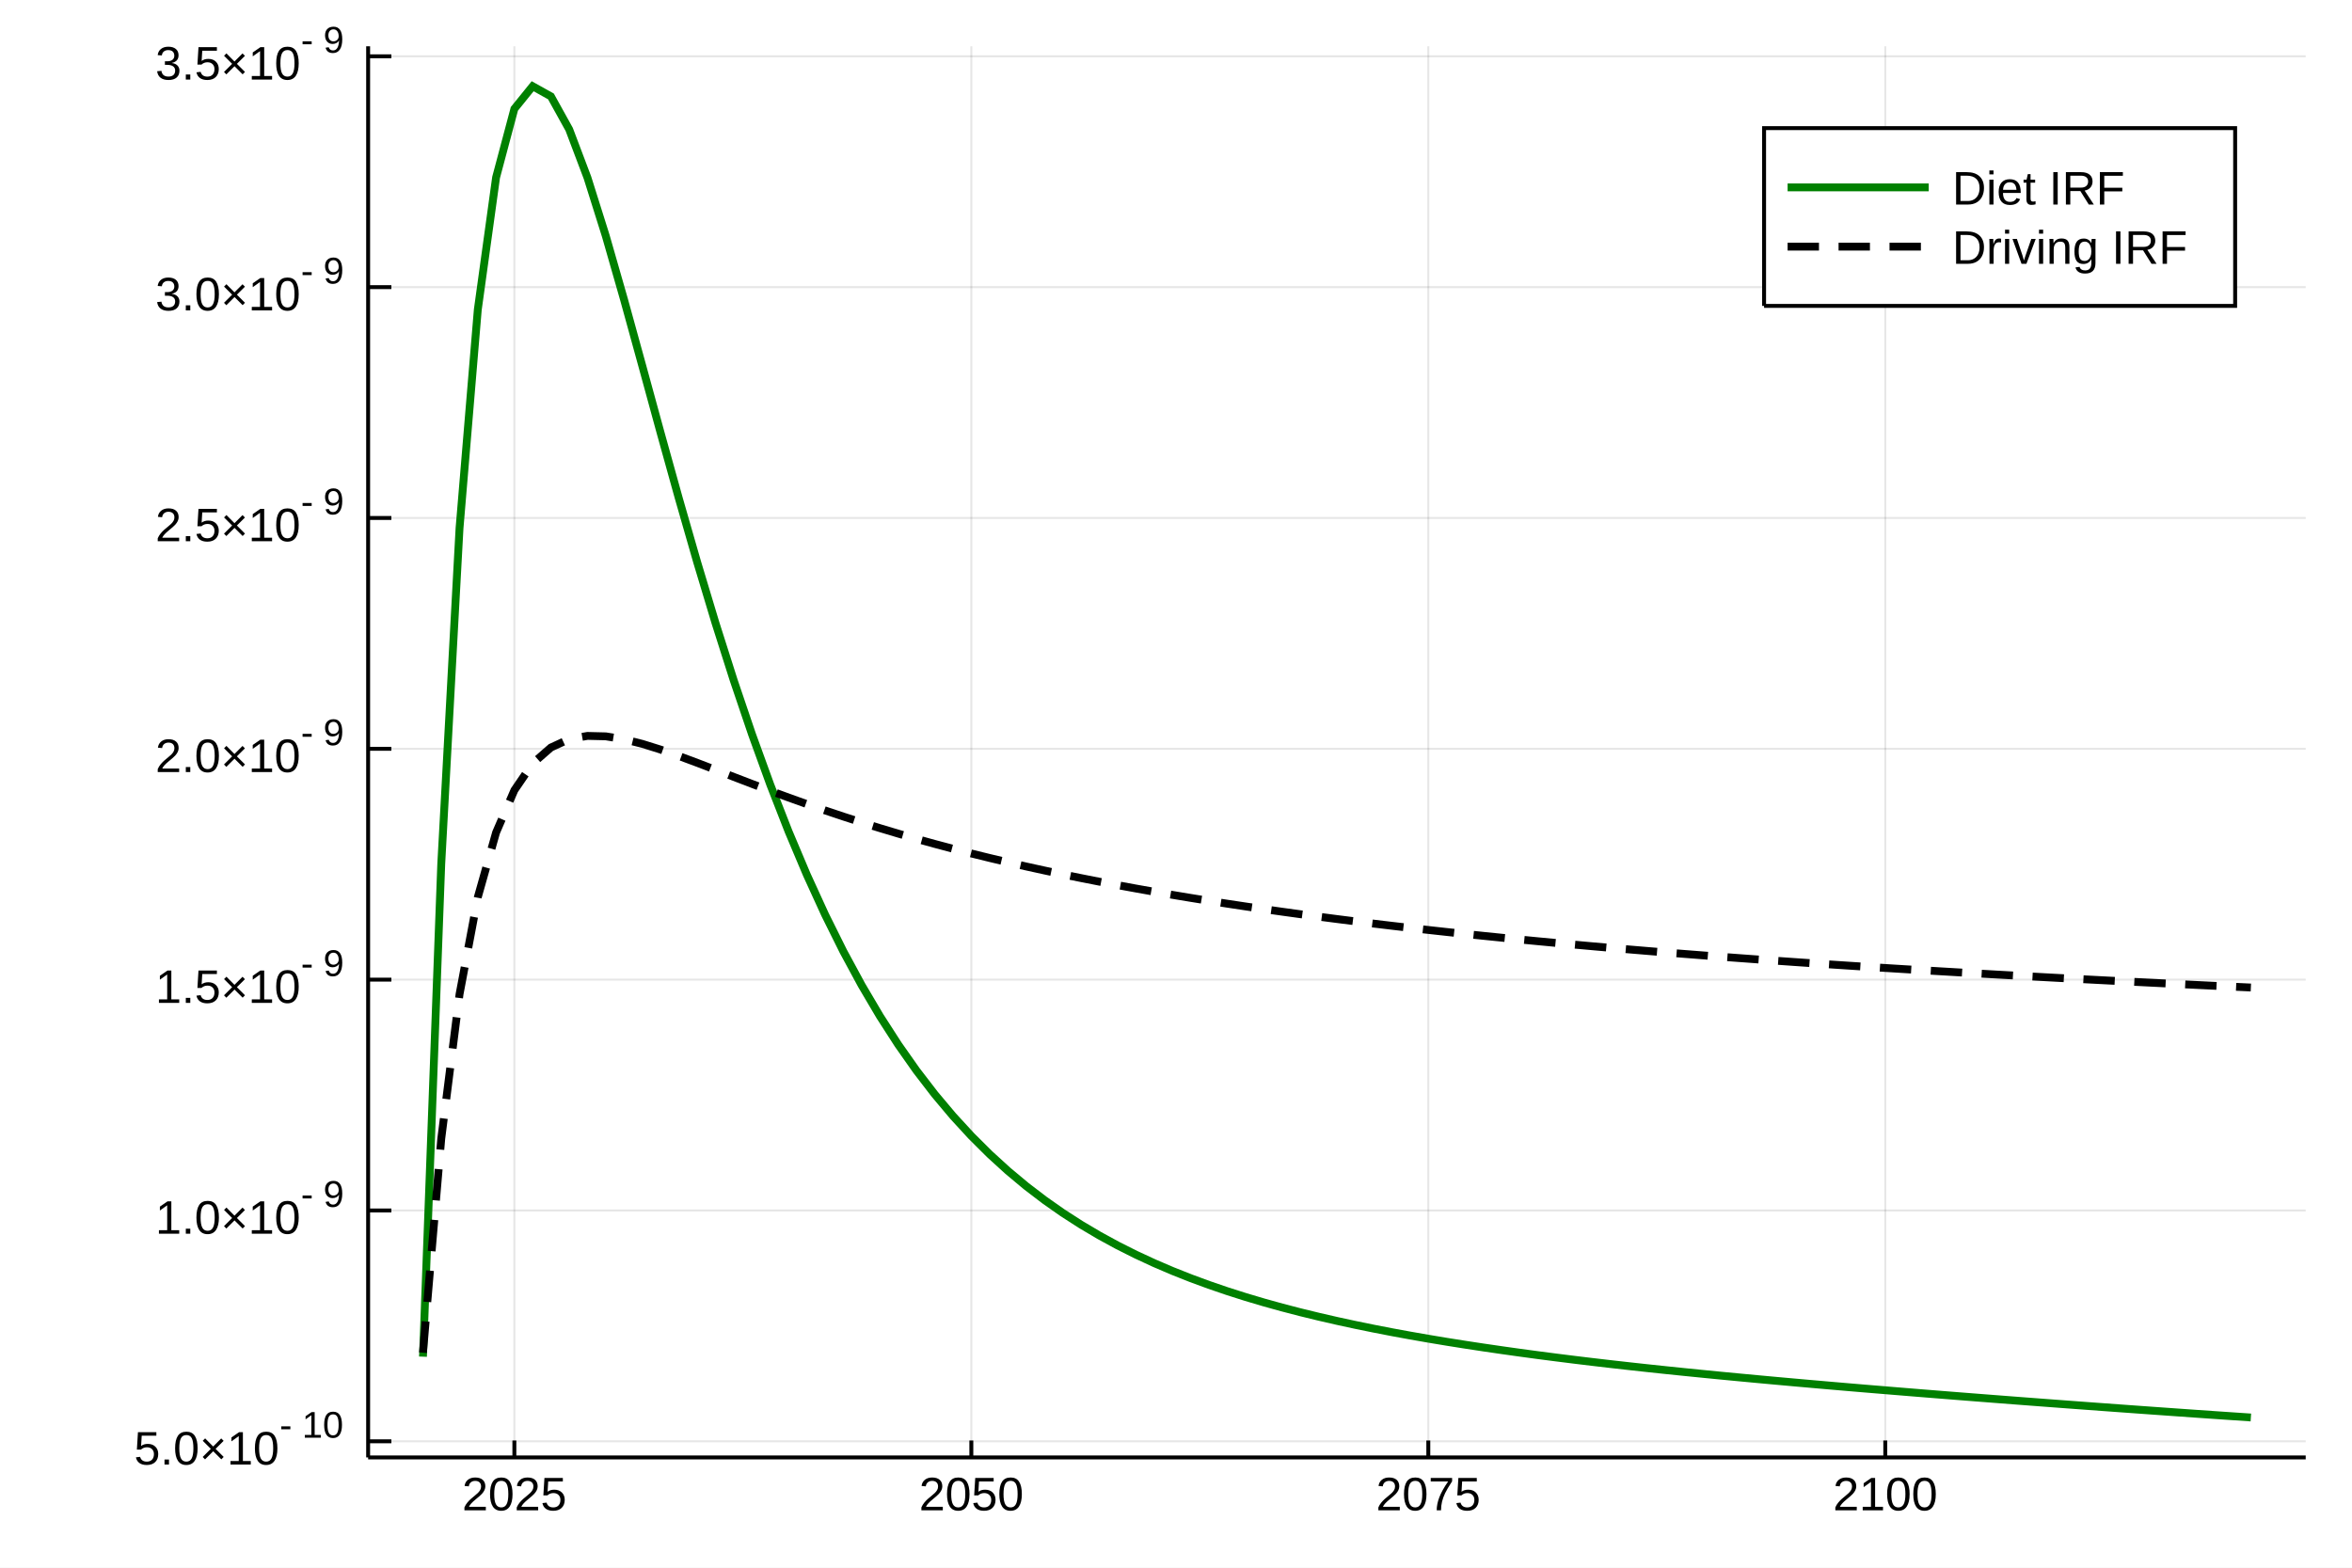
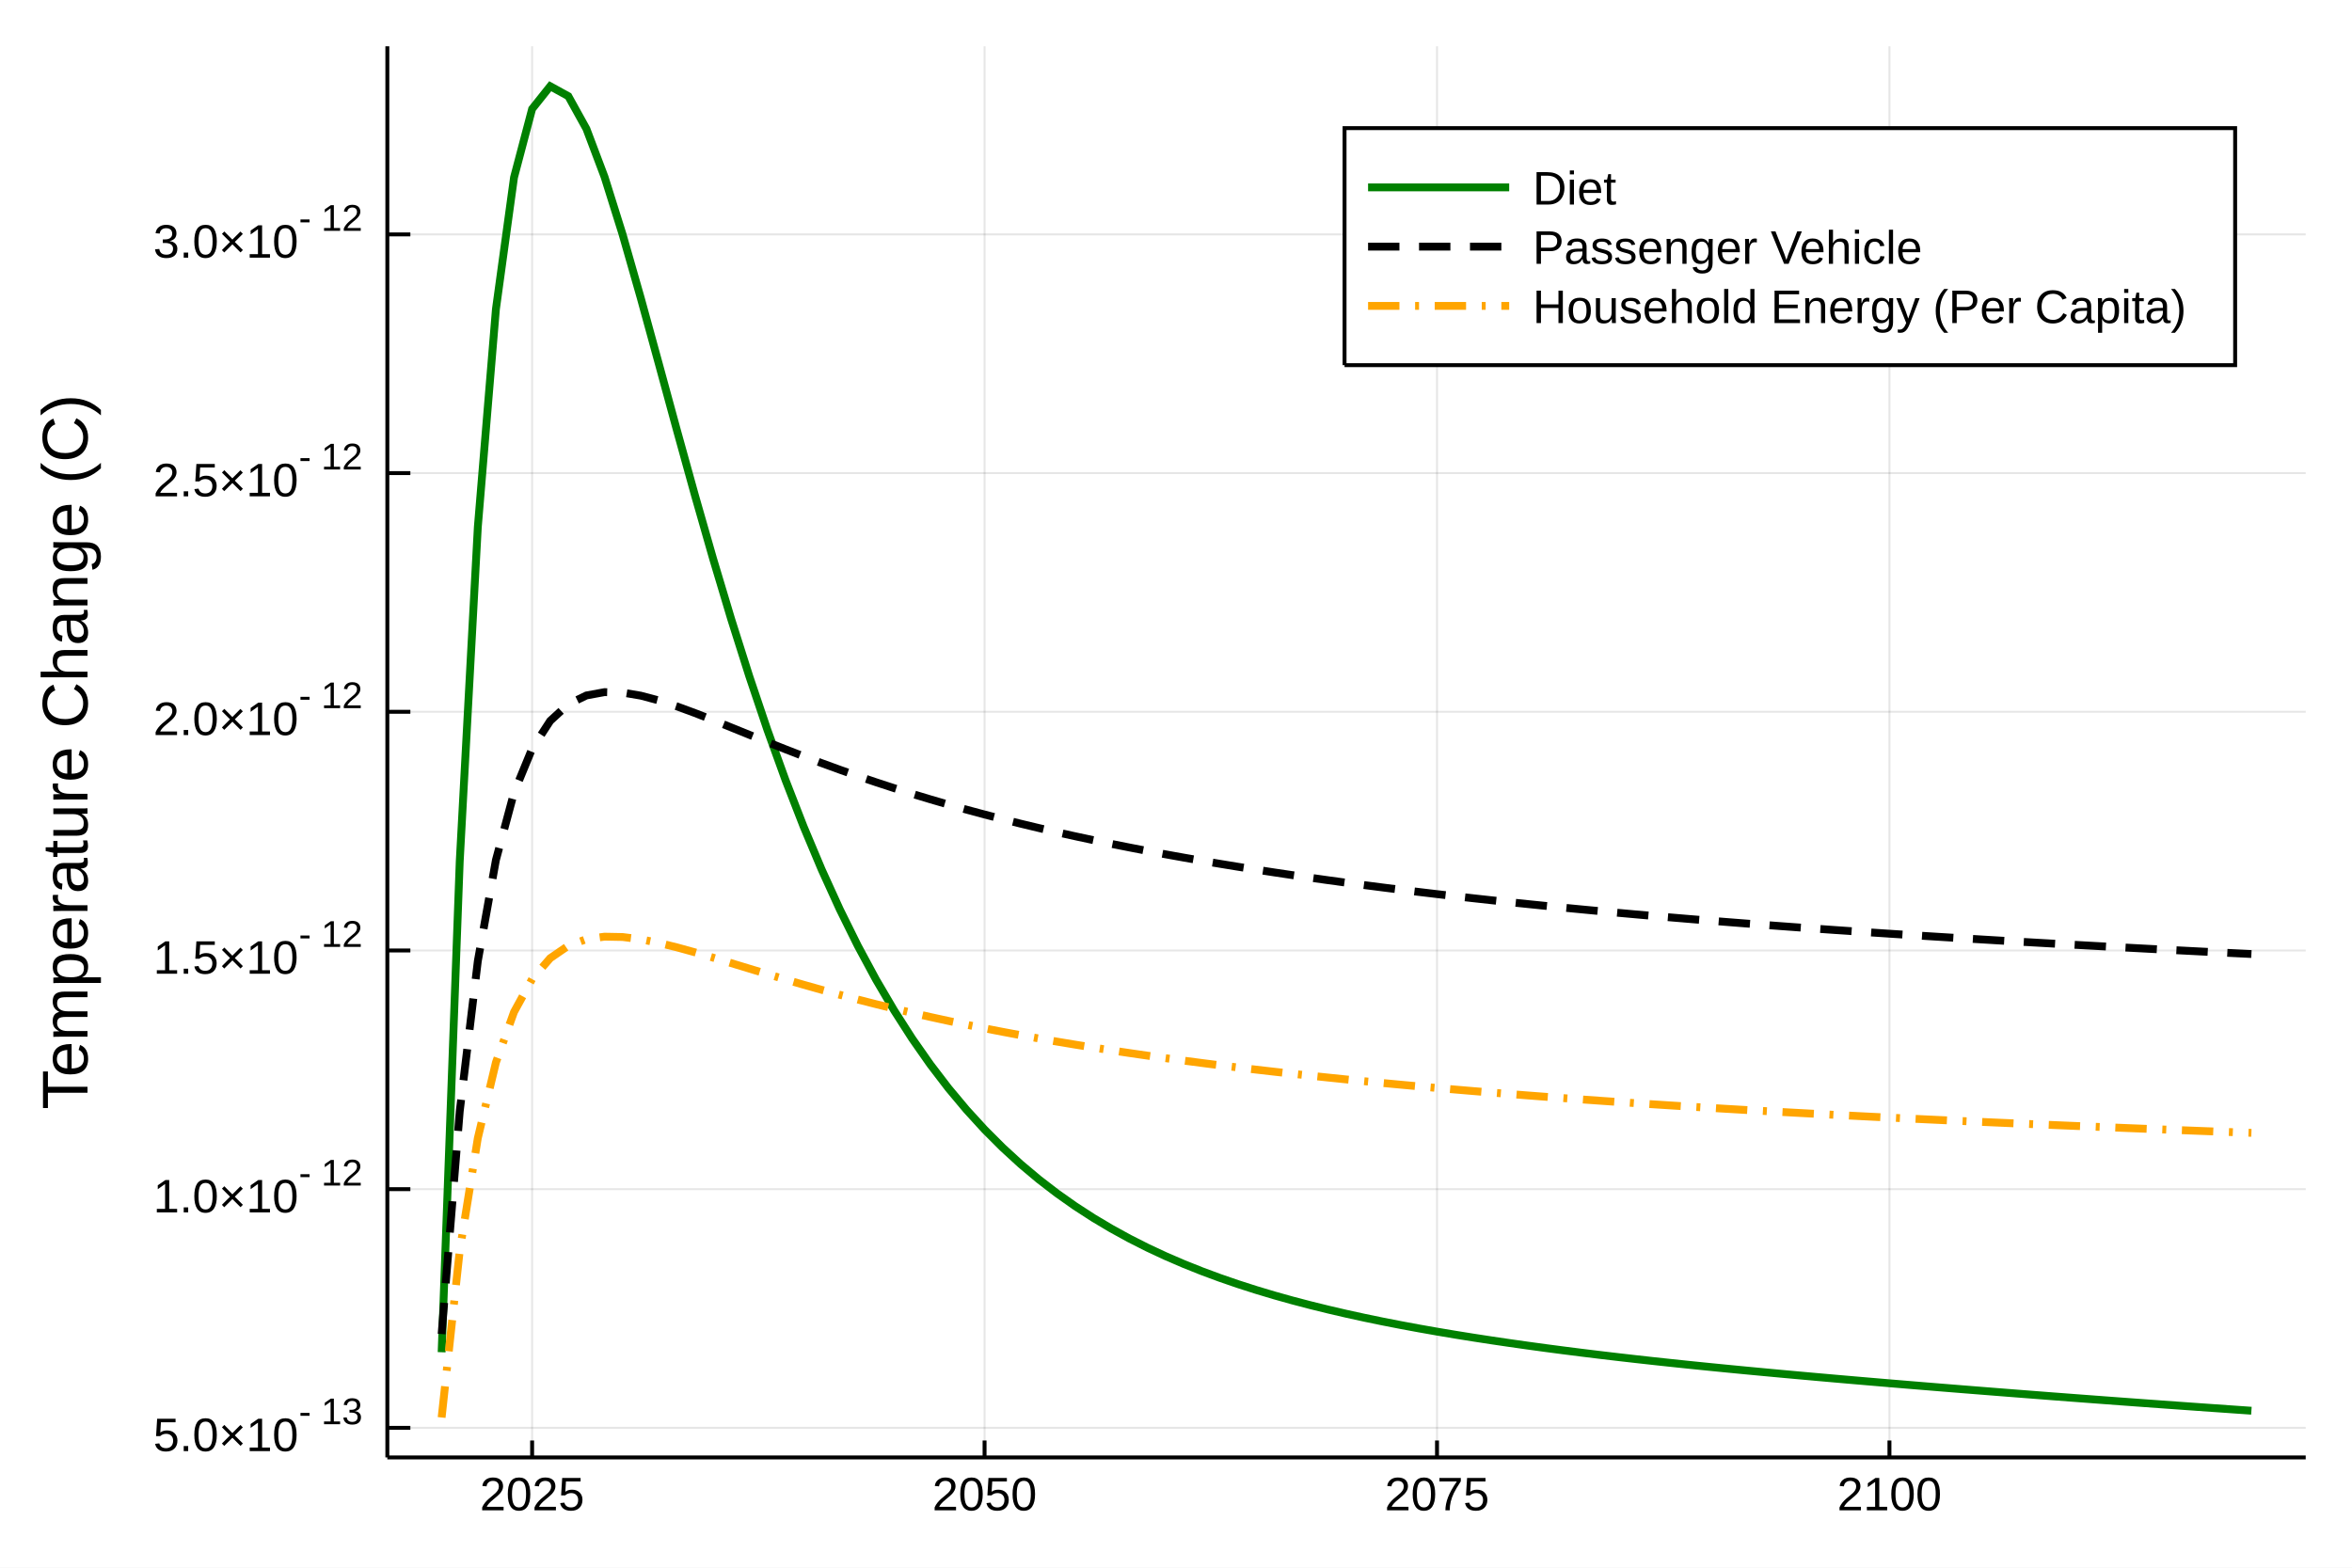
<svg xmlns="http://www.w3.org/2000/svg" width="600" height="400" viewBox="0 0 2400 1600">
  <defs>
-     <clipPath id="clip6300">
+     <clipPath id="clip3700">
      <rect x="0" y="0" width="2400" height="1600" />
    </clipPath>
  </defs>
-   <path clip-path="url(#clip6300)" d=" M0 1600 L2400 1600 L2400 0 L0 0  Z   " fill="#ffffff" fill-rule="evenodd" fill-opacity="1" />
+   <path clip-path="url(#clip3700)" d=" M0 1600 L2400 1600 L2400 0 L0 0  Z   " fill="#ffffff" fill-rule="evenodd" fill-opacity="1" />
  <defs>
-     <clipPath id="clip6301">
+     <clipPath id="clip3701">
      <rect x="480" y="0" width="1681" height="1600" />
    </clipPath>
  </defs>
-   <path clip-path="url(#clip6300)" d=" M375.65 1487.47 L2352.76 1487.47 L2352.76 47.244 L375.65 47.244  Z   " fill="#ffffff" fill-rule="evenodd" fill-opacity="1" />
+   <path clip-path="url(#clip3700)" d=" M395.245 1487.47 L2352.76 1487.47 L2352.76 47.244 L395.245 47.244  Z   " fill="#ffffff" fill-rule="evenodd" fill-opacity="1" />
  <defs>
-     <clipPath id="clip6302">
-       <rect x="375" y="47" width="1978" height="1441" />
+     <clipPath id="clip3702">
+       <rect x="395" y="47" width="1959" height="1441" />
    </clipPath>
  </defs>
-   <polyline clip-path="url(#clip6302)" style="stroke:#000000; stroke-width:2; stroke-opacity:0.1; fill:none" points="   524.865,1487.47 524.865,47.244    " />
-   <polyline clip-path="url(#clip6302)" style="stroke:#000000; stroke-width:2; stroke-opacity:0.1; fill:none" points="   991.164,1487.47 991.164,47.244    " />
-   <polyline clip-path="url(#clip6302)" style="stroke:#000000; stroke-width:2; stroke-opacity:0.1; fill:none" points="   1457.46,1487.47 1457.46,47.244    " />
-   <polyline clip-path="url(#clip6302)" style="stroke:#000000; stroke-width:2; stroke-opacity:0.1; fill:none" points="   1923.76,1487.47 1923.76,47.244    " />
-   <polyline clip-path="url(#clip6302)" style="stroke:#000000; stroke-width:2; stroke-opacity:0.1; fill:none" points="   375.65,1471.01 2352.76,1471.01    " />
-   <polyline clip-path="url(#clip6302)" style="stroke:#000000; stroke-width:2; stroke-opacity:0.1; fill:none" points="   375.65,1235.42 2352.76,1235.42    " />
-   <polyline clip-path="url(#clip6302)" style="stroke:#000000; stroke-width:2; stroke-opacity:0.1; fill:none" points="   375.65,999.828 2352.76,999.828    " />
-   <polyline clip-path="url(#clip6302)" style="stroke:#000000; stroke-width:2; stroke-opacity:0.1; fill:none" points="   375.65,764.236 2352.76,764.236    " />
-   <polyline clip-path="url(#clip6302)" style="stroke:#000000; stroke-width:2; stroke-opacity:0.1; fill:none" points="   375.65,528.644 2352.76,528.644    " />
-   <polyline clip-path="url(#clip6302)" style="stroke:#000000; stroke-width:2; stroke-opacity:0.1; fill:none" points="   375.65,293.052 2352.76,293.052    " />
-   <polyline clip-path="url(#clip6302)" style="stroke:#000000; stroke-width:2; stroke-opacity:0.1; fill:none" points="   375.65,57.461 2352.76,57.461    " />
-   <polyline clip-path="url(#clip6300)" style="stroke:#000000; stroke-width:4; stroke-opacity:1; fill:none" points="   375.65,1487.47 2352.76,1487.47    " />
-   <polyline clip-path="url(#clip6300)" style="stroke:#000000; stroke-width:4; stroke-opacity:1; fill:none" points="   375.65,1487.47 375.65,47.244    " />
-   <polyline clip-path="url(#clip6300)" style="stroke:#000000; stroke-width:4; stroke-opacity:1; fill:none" points="   524.865,1487.47 524.865,1470.19    " />
-   <polyline clip-path="url(#clip6300)" style="stroke:#000000; stroke-width:4; stroke-opacity:1; fill:none" points="   991.164,1487.47 991.164,1470.19    " />
-   <polyline clip-path="url(#clip6300)" style="stroke:#000000; stroke-width:4; stroke-opacity:1; fill:none" points="   1457.46,1487.47 1457.46,1470.19    " />
-   <polyline clip-path="url(#clip6300)" style="stroke:#000000; stroke-width:4; stroke-opacity:1; fill:none" points="   1923.76,1487.47 1923.76,1470.19    " />
-   <polyline clip-path="url(#clip6300)" style="stroke:#000000; stroke-width:4; stroke-opacity:1; fill:none" points="   375.65,1471.01 399.375,1471.01    " />
-   <polyline clip-path="url(#clip6300)" style="stroke:#000000; stroke-width:4; stroke-opacity:1; fill:none" points="   375.65,1235.42 399.375,1235.42    " />
-   <polyline clip-path="url(#clip6300)" style="stroke:#000000; stroke-width:4; stroke-opacity:1; fill:none" points="   375.65,999.828 399.375,999.828    " />
-   <polyline clip-path="url(#clip6300)" style="stroke:#000000; stroke-width:4; stroke-opacity:1; fill:none" points="   375.65,764.236 399.375,764.236    " />
-   <polyline clip-path="url(#clip6300)" style="stroke:#000000; stroke-width:4; stroke-opacity:1; fill:none" points="   375.65,528.644 399.375,528.644    " />
-   <polyline clip-path="url(#clip6300)" style="stroke:#000000; stroke-width:4; stroke-opacity:1; fill:none" points="   375.65,293.052 399.375,293.052    " />
-   <polyline clip-path="url(#clip6300)" style="stroke:#000000; stroke-width:4; stroke-opacity:1; fill:none" points="   375.65,57.461 399.375,57.461    " />
-   <g clip-path="url(#clip6300)">
-     <text style="fill:#000000; fill-opacity:1; font-family:Arial,Helvetica Neue,Helvetica,sans-serif; font-size:48px; text-anchor:middle;" transform="rotate(0, 524.865, 1541.47)" x="524.865" y="1541.47">2025</text>
+   <polyline clip-path="url(#clip3702)" style="stroke:#000000; stroke-width:2; stroke-opacity:0.1; fill:none" points="   542.981,1487.47 542.981,47.244    " />
+   <polyline clip-path="url(#clip3702)" style="stroke:#000000; stroke-width:2; stroke-opacity:0.1; fill:none" points="   1004.66,1487.47 1004.66,47.244    " />
+   <polyline clip-path="url(#clip3702)" style="stroke:#000000; stroke-width:2; stroke-opacity:0.1; fill:none" points="   1466.34,1487.47 1466.34,47.244    " />
+   <polyline clip-path="url(#clip3702)" style="stroke:#000000; stroke-width:2; stroke-opacity:0.1; fill:none" points="   1928.01,1487.47 1928.01,47.244    " />
+   <polyline clip-path="url(#clip3702)" style="stroke:#000000; stroke-width:2; stroke-opacity:0.1; fill:none" points="   395.245,1457.28 2352.76,1457.28    " />
+   <polyline clip-path="url(#clip3702)" style="stroke:#000000; stroke-width:2; stroke-opacity:0.1; fill:none" points="   395.245,1213.67 2352.76,1213.67    " />
+   <polyline clip-path="url(#clip3702)" style="stroke:#000000; stroke-width:2; stroke-opacity:0.1; fill:none" points="   395.245,970.061 2352.76,970.061    " />
+   <polyline clip-path="url(#clip3702)" style="stroke:#000000; stroke-width:2; stroke-opacity:0.1; fill:none" points="   395.245,726.453 2352.76,726.453    " />
+   <polyline clip-path="url(#clip3702)" style="stroke:#000000; stroke-width:2; stroke-opacity:0.1; fill:none" points="   395.245,482.845 2352.76,482.845    " />
+   <polyline clip-path="url(#clip3702)" style="stroke:#000000; stroke-width:2; stroke-opacity:0.1; fill:none" points="   395.245,239.237 2352.76,239.237    " />
+   <polyline clip-path="url(#clip3700)" style="stroke:#000000; stroke-width:4; stroke-opacity:1; fill:none" points="   395.245,1487.47 2352.76,1487.47    " />
+   <polyline clip-path="url(#clip3700)" style="stroke:#000000; stroke-width:4; stroke-opacity:1; fill:none" points="   395.245,1487.47 395.245,47.244    " />
+   <polyline clip-path="url(#clip3700)" style="stroke:#000000; stroke-width:4; stroke-opacity:1; fill:none" points="   542.981,1487.47 542.981,1470.19    " />
+   <polyline clip-path="url(#clip3700)" style="stroke:#000000; stroke-width:4; stroke-opacity:1; fill:none" points="   1004.66,1487.47 1004.66,1470.19    " />
+   <polyline clip-path="url(#clip3700)" style="stroke:#000000; stroke-width:4; stroke-opacity:1; fill:none" points="   1466.34,1487.47 1466.34,1470.19    " />
+   <polyline clip-path="url(#clip3700)" style="stroke:#000000; stroke-width:4; stroke-opacity:1; fill:none" points="   1928.01,1487.47 1928.01,1470.19    " />
+   <polyline clip-path="url(#clip3700)" style="stroke:#000000; stroke-width:4; stroke-opacity:1; fill:none" points="   395.245,1457.28 418.735,1457.28    " />
+   <polyline clip-path="url(#clip3700)" style="stroke:#000000; stroke-width:4; stroke-opacity:1; fill:none" points="   395.245,1213.67 418.735,1213.67    " />
+   <polyline clip-path="url(#clip3700)" style="stroke:#000000; stroke-width:4; stroke-opacity:1; fill:none" points="   395.245,970.061 418.735,970.061    " />
+   <polyline clip-path="url(#clip3700)" style="stroke:#000000; stroke-width:4; stroke-opacity:1; fill:none" points="   395.245,726.453 418.735,726.453    " />
+   <polyline clip-path="url(#clip3700)" style="stroke:#000000; stroke-width:4; stroke-opacity:1; fill:none" points="   395.245,482.845 418.735,482.845    " />
+   <polyline clip-path="url(#clip3700)" style="stroke:#000000; stroke-width:4; stroke-opacity:1; fill:none" points="   395.245,239.237 418.735,239.237    " />
+   <g clip-path="url(#clip3700)">
+     <text style="fill:#000000; fill-opacity:1; font-family:Arial,Helvetica Neue,Helvetica,sans-serif; font-size:48px; text-anchor:middle;" transform="rotate(0, 542.981, 1541.47)" x="542.981" y="1541.47">2025</text>
  </g>
-   <g clip-path="url(#clip6300)">
-     <text style="fill:#000000; fill-opacity:1; font-family:Arial,Helvetica Neue,Helvetica,sans-serif; font-size:48px; text-anchor:middle;" transform="rotate(0, 991.164, 1541.47)" x="991.164" y="1541.47">2050</text>
+   <g clip-path="url(#clip3700)">
+     <text style="fill:#000000; fill-opacity:1; font-family:Arial,Helvetica Neue,Helvetica,sans-serif; font-size:48px; text-anchor:middle;" transform="rotate(0, 1004.66, 1541.47)" x="1004.66" y="1541.47">2050</text>
  </g>
-   <g clip-path="url(#clip6300)">
-     <text style="fill:#000000; fill-opacity:1; font-family:Arial,Helvetica Neue,Helvetica,sans-serif; font-size:48px; text-anchor:middle;" transform="rotate(0, 1457.46, 1541.47)" x="1457.46" y="1541.47">2075</text>
+   <g clip-path="url(#clip3700)">
+     <text style="fill:#000000; fill-opacity:1; font-family:Arial,Helvetica Neue,Helvetica,sans-serif; font-size:48px; text-anchor:middle;" transform="rotate(0, 1466.34, 1541.47)" x="1466.34" y="1541.47">2075</text>
  </g>
-   <g clip-path="url(#clip6300)">
-     <text style="fill:#000000; fill-opacity:1; font-family:Arial,Helvetica Neue,Helvetica,sans-serif; font-size:48px; text-anchor:middle;" transform="rotate(0, 1923.76, 1541.47)" x="1923.76" y="1541.47">2100</text>
+   <g clip-path="url(#clip3700)">
+     <text style="fill:#000000; fill-opacity:1; font-family:Arial,Helvetica Neue,Helvetica,sans-serif; font-size:48px; text-anchor:middle;" transform="rotate(0, 1928.01, 1541.47)" x="1928.01" y="1541.47">2100</text>
  </g>
-   <g clip-path="url(#clip6300)">
-     <text style="fill:#000000; fill-opacity:1; font-family:Arial,Helvetica Neue,Helvetica,sans-serif; font-size:48px; text-anchor:start;" transform="rotate(0, 136.781, 1494.74)" x="136.781" y="1494.74">5.0×10</text>
+   <g clip-path="url(#clip3700)">
+     <text style="fill:#000000; fill-opacity:1; font-family:Arial,Helvetica Neue,Helvetica,sans-serif; font-size:48px; text-anchor:start;" transform="rotate(0, 156.376, 1481)" x="156.376" y="1481">5.0×10</text>
  </g>
-   <g clip-path="url(#clip6300)">
-     <text style="fill:#000000; fill-opacity:1; font-family:Arial,Helvetica Neue,Helvetica,sans-serif; font-size:38px; text-anchor:start;" transform="rotate(0, 285.322, 1467.33)" x="285.322" y="1467.33">-</text>
+   <g clip-path="url(#clip3700)">
+     <text style="fill:#000000; fill-opacity:1; font-family:Arial,Helvetica Neue,Helvetica,sans-serif; font-size:38px; text-anchor:start;" transform="rotate(0, 304.916, 1453.59)" x="304.916" y="1453.59">-</text>
  </g>
-   <g clip-path="url(#clip6300)">
-     <text style="fill:#000000; fill-opacity:1; font-family:Arial,Helvetica Neue,Helvetica,sans-serif; font-size:38px; text-anchor:start;" transform="rotate(0, 308.161, 1467.33)" x="308.161" y="1467.33">10</text>
+   <g clip-path="url(#clip3700)">
+     <text style="fill:#000000; fill-opacity:1; font-family:Arial,Helvetica Neue,Helvetica,sans-serif; font-size:38px; text-anchor:start;" transform="rotate(0, 327.756, 1453.59)" x="327.756" y="1453.59">13</text>
  </g>
-   <g clip-path="url(#clip6300)">
-     <text style="fill:#000000; fill-opacity:1; font-family:Arial,Helvetica Neue,Helvetica,sans-serif; font-size:48px; text-anchor:start;" transform="rotate(0, 158.525, 1259.15)" x="158.525" y="1259.15">1.0×10</text>
+   <g clip-path="url(#clip3700)">
+     <text style="fill:#000000; fill-opacity:1; font-family:Arial,Helvetica Neue,Helvetica,sans-serif; font-size:48px; text-anchor:start;" transform="rotate(0, 156.376, 1237.4)" x="156.376" y="1237.4">1.0×10</text>
  </g>
-   <g clip-path="url(#clip6300)">
-     <text style="fill:#000000; fill-opacity:1; font-family:Arial,Helvetica Neue,Helvetica,sans-serif; font-size:38px; text-anchor:start;" transform="rotate(0, 307.066, 1231.74)" x="307.066" y="1231.74">-</text>
+   <g clip-path="url(#clip3700)">
+     <text style="fill:#000000; fill-opacity:1; font-family:Arial,Helvetica Neue,Helvetica,sans-serif; font-size:38px; text-anchor:start;" transform="rotate(0, 304.916, 1209.99)" x="304.916" y="1209.99">-</text>
  </g>
-   <g clip-path="url(#clip6300)">
-     <text style="fill:#000000; fill-opacity:1; font-family:Arial,Helvetica Neue,Helvetica,sans-serif; font-size:38px; text-anchor:start;" transform="rotate(0, 329.906, 1231.74)" x="329.906" y="1231.74">9</text>
+   <g clip-path="url(#clip3700)">
+     <text style="fill:#000000; fill-opacity:1; font-family:Arial,Helvetica Neue,Helvetica,sans-serif; font-size:38px; text-anchor:start;" transform="rotate(0, 327.756, 1209.99)" x="327.756" y="1209.99">12</text>
  </g>
-   <g clip-path="url(#clip6300)">
-     <text style="fill:#000000; fill-opacity:1; font-family:Arial,Helvetica Neue,Helvetica,sans-serif; font-size:48px; text-anchor:start;" transform="rotate(0, 158.525, 1023.56)" x="158.525" y="1023.56">1.5×10</text>
+   <g clip-path="url(#clip3700)">
+     <text style="fill:#000000; fill-opacity:1; font-family:Arial,Helvetica Neue,Helvetica,sans-serif; font-size:48px; text-anchor:start;" transform="rotate(0, 156.376, 993.789)" x="156.376" y="993.789">1.5×10</text>
  </g>
-   <g clip-path="url(#clip6300)">
-     <text style="fill:#000000; fill-opacity:1; font-family:Arial,Helvetica Neue,Helvetica,sans-serif; font-size:38px; text-anchor:start;" transform="rotate(0, 307.066, 996.146)" x="307.066" y="996.146">-</text>
+   <g clip-path="url(#clip3700)">
+     <text style="fill:#000000; fill-opacity:1; font-family:Arial,Helvetica Neue,Helvetica,sans-serif; font-size:38px; text-anchor:start;" transform="rotate(0, 304.916, 966.378)" x="304.916" y="966.378">-</text>
  </g>
-   <g clip-path="url(#clip6300)">
-     <text style="fill:#000000; fill-opacity:1; font-family:Arial,Helvetica Neue,Helvetica,sans-serif; font-size:38px; text-anchor:start;" transform="rotate(0, 329.906, 996.146)" x="329.906" y="996.146">9</text>
+   <g clip-path="url(#clip3700)">
+     <text style="fill:#000000; fill-opacity:1; font-family:Arial,Helvetica Neue,Helvetica,sans-serif; font-size:38px; text-anchor:start;" transform="rotate(0, 327.756, 966.378)" x="327.756" y="966.378">12</text>
  </g>
-   <g clip-path="url(#clip6300)">
-     <text style="fill:#000000; fill-opacity:1; font-family:Arial,Helvetica Neue,Helvetica,sans-serif; font-size:48px; text-anchor:start;" transform="rotate(0, 158.525, 787.964)" x="158.525" y="787.964">2.0×10</text>
+   <g clip-path="url(#clip3700)">
+     <text style="fill:#000000; fill-opacity:1; font-family:Arial,Helvetica Neue,Helvetica,sans-serif; font-size:48px; text-anchor:start;" transform="rotate(0, 156.376, 750.181)" x="156.376" y="750.181">2.0×10</text>
  </g>
-   <g clip-path="url(#clip6300)">
-     <text style="fill:#000000; fill-opacity:1; font-family:Arial,Helvetica Neue,Helvetica,sans-serif; font-size:38px; text-anchor:start;" transform="rotate(0, 307.066, 760.554)" x="307.066" y="760.554">-</text>
+   <g clip-path="url(#clip3700)">
+     <text style="fill:#000000; fill-opacity:1; font-family:Arial,Helvetica Neue,Helvetica,sans-serif; font-size:38px; text-anchor:start;" transform="rotate(0, 304.916, 722.77)" x="304.916" y="722.77">-</text>
  </g>
-   <g clip-path="url(#clip6300)">
-     <text style="fill:#000000; fill-opacity:1; font-family:Arial,Helvetica Neue,Helvetica,sans-serif; font-size:38px; text-anchor:start;" transform="rotate(0, 329.906, 760.554)" x="329.906" y="760.554">9</text>
+   <g clip-path="url(#clip3700)">
+     <text style="fill:#000000; fill-opacity:1; font-family:Arial,Helvetica Neue,Helvetica,sans-serif; font-size:38px; text-anchor:start;" transform="rotate(0, 327.756, 722.77)" x="327.756" y="722.77">12</text>
  </g>
-   <g clip-path="url(#clip6300)">
-     <text style="fill:#000000; fill-opacity:1; font-family:Arial,Helvetica Neue,Helvetica,sans-serif; font-size:48px; text-anchor:start;" transform="rotate(0, 158.525, 552.372)" x="158.525" y="552.372">2.5×10</text>
+   <g clip-path="url(#clip3700)">
+     <text style="fill:#000000; fill-opacity:1; font-family:Arial,Helvetica Neue,Helvetica,sans-serif; font-size:48px; text-anchor:start;" transform="rotate(0, 156.376, 506.573)" x="156.376" y="506.573">2.5×10</text>
  </g>
-   <g clip-path="url(#clip6300)">
-     <text style="fill:#000000; fill-opacity:1; font-family:Arial,Helvetica Neue,Helvetica,sans-serif; font-size:38px; text-anchor:start;" transform="rotate(0, 307.066, 524.962)" x="307.066" y="524.962">-</text>
+   <g clip-path="url(#clip3700)">
+     <text style="fill:#000000; fill-opacity:1; font-family:Arial,Helvetica Neue,Helvetica,sans-serif; font-size:38px; text-anchor:start;" transform="rotate(0, 304.916, 479.162)" x="304.916" y="479.162">-</text>
  </g>
-   <g clip-path="url(#clip6300)">
-     <text style="fill:#000000; fill-opacity:1; font-family:Arial,Helvetica Neue,Helvetica,sans-serif; font-size:38px; text-anchor:start;" transform="rotate(0, 329.906, 524.962)" x="329.906" y="524.962">9</text>
+   <g clip-path="url(#clip3700)">
+     <text style="fill:#000000; fill-opacity:1; font-family:Arial,Helvetica Neue,Helvetica,sans-serif; font-size:38px; text-anchor:start;" transform="rotate(0, 327.756, 479.162)" x="327.756" y="479.162">12</text>
  </g>
-   <g clip-path="url(#clip6300)">
-     <text style="fill:#000000; fill-opacity:1; font-family:Arial,Helvetica Neue,Helvetica,sans-serif; font-size:48px; text-anchor:start;" transform="rotate(0, 158.525, 316.78)" x="158.525" y="316.78">3.0×10</text>
+   <g clip-path="url(#clip3700)">
+     <text style="fill:#000000; fill-opacity:1; font-family:Arial,Helvetica Neue,Helvetica,sans-serif; font-size:48px; text-anchor:start;" transform="rotate(0, 156.376, 262.965)" x="156.376" y="262.965">3.0×10</text>
  </g>
-   <g clip-path="url(#clip6300)">
-     <text style="fill:#000000; fill-opacity:1; font-family:Arial,Helvetica Neue,Helvetica,sans-serif; font-size:38px; text-anchor:start;" transform="rotate(0, 307.066, 289.37)" x="307.066" y="289.37">-</text>
+   <g clip-path="url(#clip3700)">
+     <text style="fill:#000000; fill-opacity:1; font-family:Arial,Helvetica Neue,Helvetica,sans-serif; font-size:38px; text-anchor:start;" transform="rotate(0, 304.916, 235.554)" x="304.916" y="235.554">-</text>
  </g>
-   <g clip-path="url(#clip6300)">
-     <text style="fill:#000000; fill-opacity:1; font-family:Arial,Helvetica Neue,Helvetica,sans-serif; font-size:38px; text-anchor:start;" transform="rotate(0, 329.906, 289.37)" x="329.906" y="289.37">9</text>
+   <g clip-path="url(#clip3700)">
+     <text style="fill:#000000; fill-opacity:1; font-family:Arial,Helvetica Neue,Helvetica,sans-serif; font-size:38px; text-anchor:start;" transform="rotate(0, 327.756, 235.554)" x="327.756" y="235.554">12</text>
  </g>
-   <g clip-path="url(#clip6300)">
-     <text style="fill:#000000; fill-opacity:1; font-family:Arial,Helvetica Neue,Helvetica,sans-serif; font-size:48px; text-anchor:start;" transform="rotate(0, 158.525, 81.1881)" x="158.525" y="81.188">3.5×10</text>
+   <g clip-path="url(#clip3700)">
+     <text style="fill:#000000; fill-opacity:1; font-family:Arial,Helvetica Neue,Helvetica,sans-serif; font-size:66px; text-anchor:middle;" transform="rotate(-90, 89.2861, 767.359)" x="89.286" y="767.359">Temperature Change (C)</text>
  </g>
-   <g clip-path="url(#clip6300)">
-     <text style="fill:#000000; fill-opacity:1; font-family:Arial,Helvetica Neue,Helvetica,sans-serif; font-size:38px; text-anchor:start;" transform="rotate(0, 307.066, 53.7777)" x="307.066" y="53.778">-</text>
+   <polyline clip-path="url(#clip3702)" style="stroke:#008000; stroke-width:8; stroke-opacity:1; fill:none" points="   450.646,1380.11 469.113,879.144 487.58,537.88 506.047,315.504 524.514,181.085 542.981,111.172 561.448,88.005 579.916,98.158 598.383,131.508 616.85,180.457    635.317,239.342 653.784,303.973 672.251,371.288 690.718,439.072 709.185,505.76 727.652,570.272 746.119,631.902 764.586,690.213 783.053,744.97 801.521,796.085    819.988,843.578 838.455,887.536 856.922,928.092 875.389,965.421 893.856,999.71 912.323,1031.16 930.79,1059.98 949.257,1086.37 967.724,1110.51 986.191,1132.59    1004.66,1152.8 1023.13,1171.29 1041.59,1188.22 1060.06,1203.72 1078.53,1217.93 1096.99,1230.96 1115.46,1242.93 1133.93,1253.93 1152.4,1264.06 1170.86,1273.4    1189.33,1282.02 1207.8,1289.99 1226.26,1297.37 1244.73,1304.22 1263.2,1310.58 1281.66,1316.51 1300.13,1322.04 1318.6,1327.22 1337.07,1332.06 1355.53,1336.61    1374,1340.9 1392.47,1344.94 1410.93,1348.76 1429.4,1352.37 1447.87,1355.8 1466.34,1359.06 1484.8,1362.17 1503.27,1365.13 1521.74,1367.97 1540.2,1370.69    1558.67,1373.31 1577.14,1375.84 1595.61,1378.26 1614.07,1380.6 1632.54,1382.86 1651.01,1385.04 1669.47,1387.15 1687.94,1389.2 1706.41,1391.18 1724.87,1393.11    1743.34,1394.98 1761.81,1396.81 1780.28,1398.6 1798.74,1400.34 1817.21,1402.06 1835.68,1403.74 1854.14,1405.4 1872.61,1407.03 1891.08,1408.63 1909.55,1410.21    1928.01,1411.78 1946.48,1413.32 1964.95,1414.84 1983.41,1416.34 2001.88,1417.83 2020.35,1419.3 2038.82,1420.76 2057.28,1422.21 2075.75,1423.64 2094.22,1425.07    2112.68,1426.47 2131.15,1427.86 2149.62,1429.24 2168.09,1430.61 2186.55,1431.96 2205.02,1433.3 2223.49,1434.62 2241.95,1435.93 2260.42,1437.23 2278.89,1438.52    2297.35,1439.8    " />
+   <polyline clip-path="url(#clip3702)" style="stroke:#000000; stroke-width:8; stroke-opacity:1; fill:none" stroke-dasharray="32, 20" points="   450.646,1361.55 469.113,1134.23 487.58,980.832 506.047,877.704 524.514,809.03 542.981,764.12 561.448,735.695 579.916,718.745 598.383,709.793 616.85,706.405    635.317,706.869 653.784,709.978 672.251,714.871 690.718,720.939 709.185,727.747 727.652,734.981 746.119,742.427 764.586,749.928 783.053,757.382 801.521,764.713    819.988,771.874 838.455,778.835 856.922,785.573 875.389,792.08 893.856,798.351 912.323,804.388 930.79,810.197 949.257,815.782 967.724,821.152 986.191,826.319    1004.66,831.288 1023.13,836.072 1041.59,840.674 1060.06,845.102 1078.53,849.363 1096.99,853.468 1115.46,857.424 1133.93,861.238 1152.4,864.922 1170.86,868.483    1189.33,871.925 1207.8,875.255 1226.26,878.476 1244.73,881.595 1263.2,884.617 1281.66,887.546 1300.13,890.383 1318.6,893.136 1337.07,895.808 1355.53,898.403    1374,900.926 1392.47,903.382 1410.93,905.769 1429.4,908.092 1447.87,910.348 1466.34,912.543 1484.8,914.677 1503.27,916.754 1521.74,918.779 1540.2,920.754    1558.67,922.678 1577.14,924.553 1595.61,926.382 1614.07,928.167 1632.54,929.91 1651.01,931.611 1669.47,933.273 1687.94,934.895 1706.41,936.474 1724.87,938.014    1743.34,939.519 1761.81,940.993 1780.28,942.432 1798.74,943.842 1817.21,945.223 1835.68,946.576 1854.14,947.899 1872.61,949.2 1891.08,950.473 1909.55,951.719    1928.01,952.938 1946.48,954.133 1964.95,955.305 1983.41,956.456 2001.88,957.593 2020.35,958.712 2038.82,959.815 2057.28,960.899 2075.75,961.964 2094.22,963.012    2112.68,964.044 2131.15,965.057 2149.62,966.06 2168.09,967.055 2186.55,968.038 2205.02,969.009 2223.49,969.969 2241.95,970.916 2260.42,971.853 2278.89,972.777    2297.35,973.686    " />
+   <polyline clip-path="url(#clip3702)" style="stroke:#ffa500; stroke-width:8; stroke-opacity:1; fill:none" stroke-dasharray="32, 16, 4, 16" points="   450.646,1446.71 469.113,1276.45 487.58,1161.54 506.047,1084.3 524.514,1032.86 542.981,999.218 561.448,977.926 579.916,965.229 598.383,958.522 616.85,955.983    635.317,956.33 653.784,958.658 672.251,962.325 690.718,966.871 709.185,971.971 727.652,977.39 746.119,982.969 764.586,988.589 783.053,994.173 801.521,999.666    819.988,1005.03 838.455,1010.24 856.922,1015.29 875.389,1020.16 893.856,1024.86 912.323,1029.38 930.79,1033.73 949.257,1037.92 967.724,1041.94 986.191,1045.81    1004.66,1049.53 1023.13,1053.11 1041.59,1056.56 1060.06,1059.88 1078.53,1063.07 1096.99,1066.14 1115.46,1069.11 1133.93,1071.97 1152.4,1074.73 1170.86,1077.4    1189.33,1079.98 1207.8,1082.47 1226.26,1084.88 1244.73,1087.22 1263.2,1089.48 1281.66,1091.67 1300.13,1093.79 1318.6,1095.86 1337.07,1097.86 1355.53,1099.8    1374,1101.7 1392.47,1103.54 1410.93,1105.33 1429.4,1107.06 1447.87,1108.75 1466.34,1110.4 1484.8,1111.99 1503.27,1113.55 1521.74,1115.06 1540.2,1116.54    1558.67,1117.99 1577.14,1119.39 1595.61,1120.77 1614.07,1122.11 1632.54,1123.41 1651.01,1124.69 1669.47,1125.93 1687.94,1127.14 1706.41,1128.32 1724.87,1129.48    1743.34,1130.6 1761.81,1131.71 1780.28,1132.78 1798.74,1133.83 1817.21,1134.87 1835.68,1135.88 1854.14,1136.87 1872.61,1137.85 1891.08,1138.8 1909.55,1139.73    1928.01,1140.64 1946.48,1141.53 1964.95,1142.41 1983.41,1143.27 2001.88,1144.12 2020.35,1144.96 2038.82,1145.78 2057.28,1146.59 2075.75,1147.39 2094.22,1148.17    2112.68,1148.94 2131.15,1149.71 2149.62,1150.46 2168.09,1151.21 2186.55,1151.94 2205.02,1152.67 2223.49,1153.4 2241.95,1154.11 2260.42,1154.81 2278.89,1155.51    2297.35,1156.19    " />
+   <path clip-path="url(#clip3700)" d=" M1371.99 372.684 L2280.76 372.684 L2280.76 130.764 L1371.99 130.764  Z   " fill="#ffffff" fill-rule="evenodd" fill-opacity="1" />
+   <polyline clip-path="url(#clip3700)" style="stroke:#000000; stroke-width:4; stroke-opacity:1; fill:none" points="   1371.99,372.684 2280.76,372.684 2280.76,130.764 1371.99,130.764 1371.99,372.684    " />
+   <polyline clip-path="url(#clip3700)" style="stroke:#008000; stroke-width:8; stroke-opacity:1; fill:none" points="   1395.99,191.244 1539.99,191.244    " />
+   <g clip-path="url(#clip3700)">
+     <text style="fill:#000000; fill-opacity:1; font-family:Arial,Helvetica Neue,Helvetica,sans-serif; font-size:48px; text-anchor:start;" transform="rotate(0, 1563.99, 208.744)" x="1563.99" y="208.744">Diet</text>
  </g>
-   <g clip-path="url(#clip6300)">
-     <text style="fill:#000000; fill-opacity:1; font-family:Arial,Helvetica Neue,Helvetica,sans-serif; font-size:38px; text-anchor:start;" transform="rotate(0, 329.906, 53.7777)" x="329.906" y="53.778">9</text>
+   <polyline clip-path="url(#clip3700)" style="stroke:#000000; stroke-width:8; stroke-opacity:1; fill:none" stroke-dasharray="32, 20" points="   1395.99,251.724 1539.99,251.724    " />
+   <g clip-path="url(#clip3700)">
+     <text style="fill:#000000; fill-opacity:1; font-family:Arial,Helvetica Neue,Helvetica,sans-serif; font-size:48px; text-anchor:start;" transform="rotate(0, 1563.99, 269.224)" x="1563.99" y="269.224">Passenger Vehicle</text>
  </g>
-   <polyline clip-path="url(#clip6302)" style="stroke:#008000; stroke-width:8; stroke-opacity:1; fill:none" points="   431.606,1384.63 450.258,881.635 468.91,539.061 487.562,315.906 506.214,181.097 524.865,111.077 543.517,88.005 562.169,98.392 580.821,132.068 599.473,181.401    618.125,240.703 636.777,305.764 655.429,373.508 674.081,441.712 692.733,508.802 711.385,573.696 730.037,635.687 748.689,694.333 767.341,749.403 785.993,800.806    804.645,848.563 823.297,892.763 841.949,933.541 860.6,971.069 879.252,1005.54 897.904,1037.16 916.556,1066.12 935.208,1092.64 953.86,1116.9 972.512,1139.09    991.164,1159.39 1009.82,1177.96 1028.47,1194.97 1047.12,1210.54 1065.77,1224.8 1084.42,1237.89 1103.08,1249.91 1121.73,1260.95 1140.38,1271.11 1159.03,1280.48    1177.68,1289.13 1196.34,1297.13 1214.99,1304.53 1233.64,1311.39 1252.29,1317.78 1270.94,1323.72 1289.6,1329.26 1308.25,1334.44 1326.9,1339.29 1345.55,1343.84    1364.2,1348.13 1382.85,1352.17 1401.51,1355.99 1420.16,1359.61 1438.81,1363.04 1457.46,1366.3 1476.11,1369.41 1494.77,1372.37 1513.42,1375.21 1532.07,1377.93    1550.72,1380.55 1569.37,1383.07 1588.03,1385.49 1606.68,1387.83 1625.33,1390.08 1643.98,1392.25 1662.63,1394.35 1681.29,1396.39 1699.94,1398.37 1718.59,1400.29    1737.24,1402.16 1755.89,1403.99 1774.55,1405.77 1793.2,1407.52 1811.85,1409.23 1830.5,1410.91 1849.15,1412.56 1867.81,1414.19 1886.46,1415.79 1905.11,1417.36    1923.76,1418.9 1942.41,1420.43 1961.07,1421.95 1979.72,1423.44 1998.37,1424.92 2017.02,1426.38 2035.67,1427.83 2054.32,1429.27 2072.98,1430.69 2091.63,1432.1    2110.28,1433.49 2128.93,1434.87 2147.58,1436.23 2166.24,1437.59 2184.89,1438.93 2203.54,1440.26 2222.19,1441.58 2240.84,1442.89 2259.5,1444.18 2278.15,1445.45    2296.8,1446.71    " />
-   <polyline clip-path="url(#clip6302)" style="stroke:#000000; stroke-width:8; stroke-opacity:1; fill:none" stroke-dasharray="32, 20" points="   431.606,1380.56 450.258,1162.15 468.91,1014.76 487.562,915.666 506.214,849.68 524.865,806.528 543.517,779.216 562.169,762.93 580.821,754.328 599.473,751.072    618.125,751.518 636.777,754.504 655.429,759.206 674.081,765.037 692.733,771.578 711.385,778.529 730.037,785.684 748.689,792.892 767.341,800.053 785.993,807.096    804.645,813.976 823.297,820.662 841.949,827.136 860.6,833.388 879.252,839.412 897.904,845.214 916.556,850.796 935.208,856.165 953.86,861.326 972.512,866.29    991.164,871.064 1009.82,875.657 1028.47,880.078 1047.12,884.334 1065.77,888.429 1084.42,892.372 1103.08,896.175 1121.73,899.843 1140.38,903.385 1159.03,906.808    1177.68,910.116 1196.34,913.314 1214.99,916.408 1233.64,919.405 1252.29,922.308 1270.94,925.122 1289.6,927.848 1308.25,930.49 1326.9,933.055 1345.55,935.548    1364.2,937.974 1382.85,940.332 1401.51,942.625 1420.16,944.854 1438.81,947.022 1457.46,949.129 1476.11,951.178 1494.77,953.169 1513.42,955.109 1532.07,956.999    1550.72,958.844 1569.37,960.645 1588.03,962.404 1606.68,964.119 1625.33,965.795 1643.98,967.427 1662.63,969.021 1681.29,970.577 1699.94,972.096 1718.59,973.58    1737.24,975.027 1755.89,976.444 1774.55,977.827 1793.2,979.182 1811.85,980.513 1830.5,981.815 1849.15,983.089 1867.81,984.34 1886.46,985.561 1905.11,986.756    1923.76,987.925 1942.41,989.072 1961.07,990.198 1979.72,991.304 1998.37,992.397 2017.02,993.472 2035.67,994.532 2054.32,995.574 2072.98,996.6 2091.63,997.611    2110.28,998.606 2128.93,999.584 2147.58,1000.55 2166.24,1001.51 2184.89,1002.45 2203.54,1003.38 2222.19,1004.31 2240.84,1005.22 2259.5,1006.12 2278.15,1007    2296.8,1007.87    " />
-   <path clip-path="url(#clip6300)" d=" M1800.09 312.204 L2280.76 312.204 L2280.76 130.764 L1800.09 130.764  Z   " fill="#ffffff" fill-rule="evenodd" fill-opacity="1" />
-   <polyline clip-path="url(#clip6300)" style="stroke:#000000; stroke-width:4; stroke-opacity:1; fill:none" points="   1800.09,312.204 2280.76,312.204 2280.76,130.764 1800.09,130.764 1800.09,312.204    " />
-   <polyline clip-path="url(#clip6300)" style="stroke:#008000; stroke-width:8; stroke-opacity:1; fill:none" points="   1824.09,191.244 1968.09,191.244    " />
-   <g clip-path="url(#clip6300)">
-     <text style="fill:#000000; fill-opacity:1; font-family:Arial,Helvetica Neue,Helvetica,sans-serif; font-size:48px; text-anchor:start;" transform="rotate(0, 1992.09, 208.744)" x="1992.09" y="208.744">Diet IRF</text>
-   </g>
-   <polyline clip-path="url(#clip6300)" style="stroke:#000000; stroke-width:8; stroke-opacity:1; fill:none" stroke-dasharray="32, 20" points="   1824.09,251.724 1968.09,251.724    " />
-   <g clip-path="url(#clip6300)">
-     <text style="fill:#000000; fill-opacity:1; font-family:Arial,Helvetica Neue,Helvetica,sans-serif; font-size:48px; text-anchor:start;" transform="rotate(0, 1992.09, 269.224)" x="1992.09" y="269.224">Driving IRF</text>
+   <polyline clip-path="url(#clip3700)" style="stroke:#ffa500; stroke-width:8; stroke-opacity:1; fill:none" stroke-dasharray="32, 16, 4, 16" points="   1395.99,312.204 1539.99,312.204    " />
+   <g clip-path="url(#clip3700)">
+     <text style="fill:#000000; fill-opacity:1; font-family:Arial,Helvetica Neue,Helvetica,sans-serif; font-size:48px; text-anchor:start;" transform="rotate(0, 1563.99, 329.704)" x="1563.99" y="329.704">Household Energy (Per Capita)</text>
  </g>
</svg>
